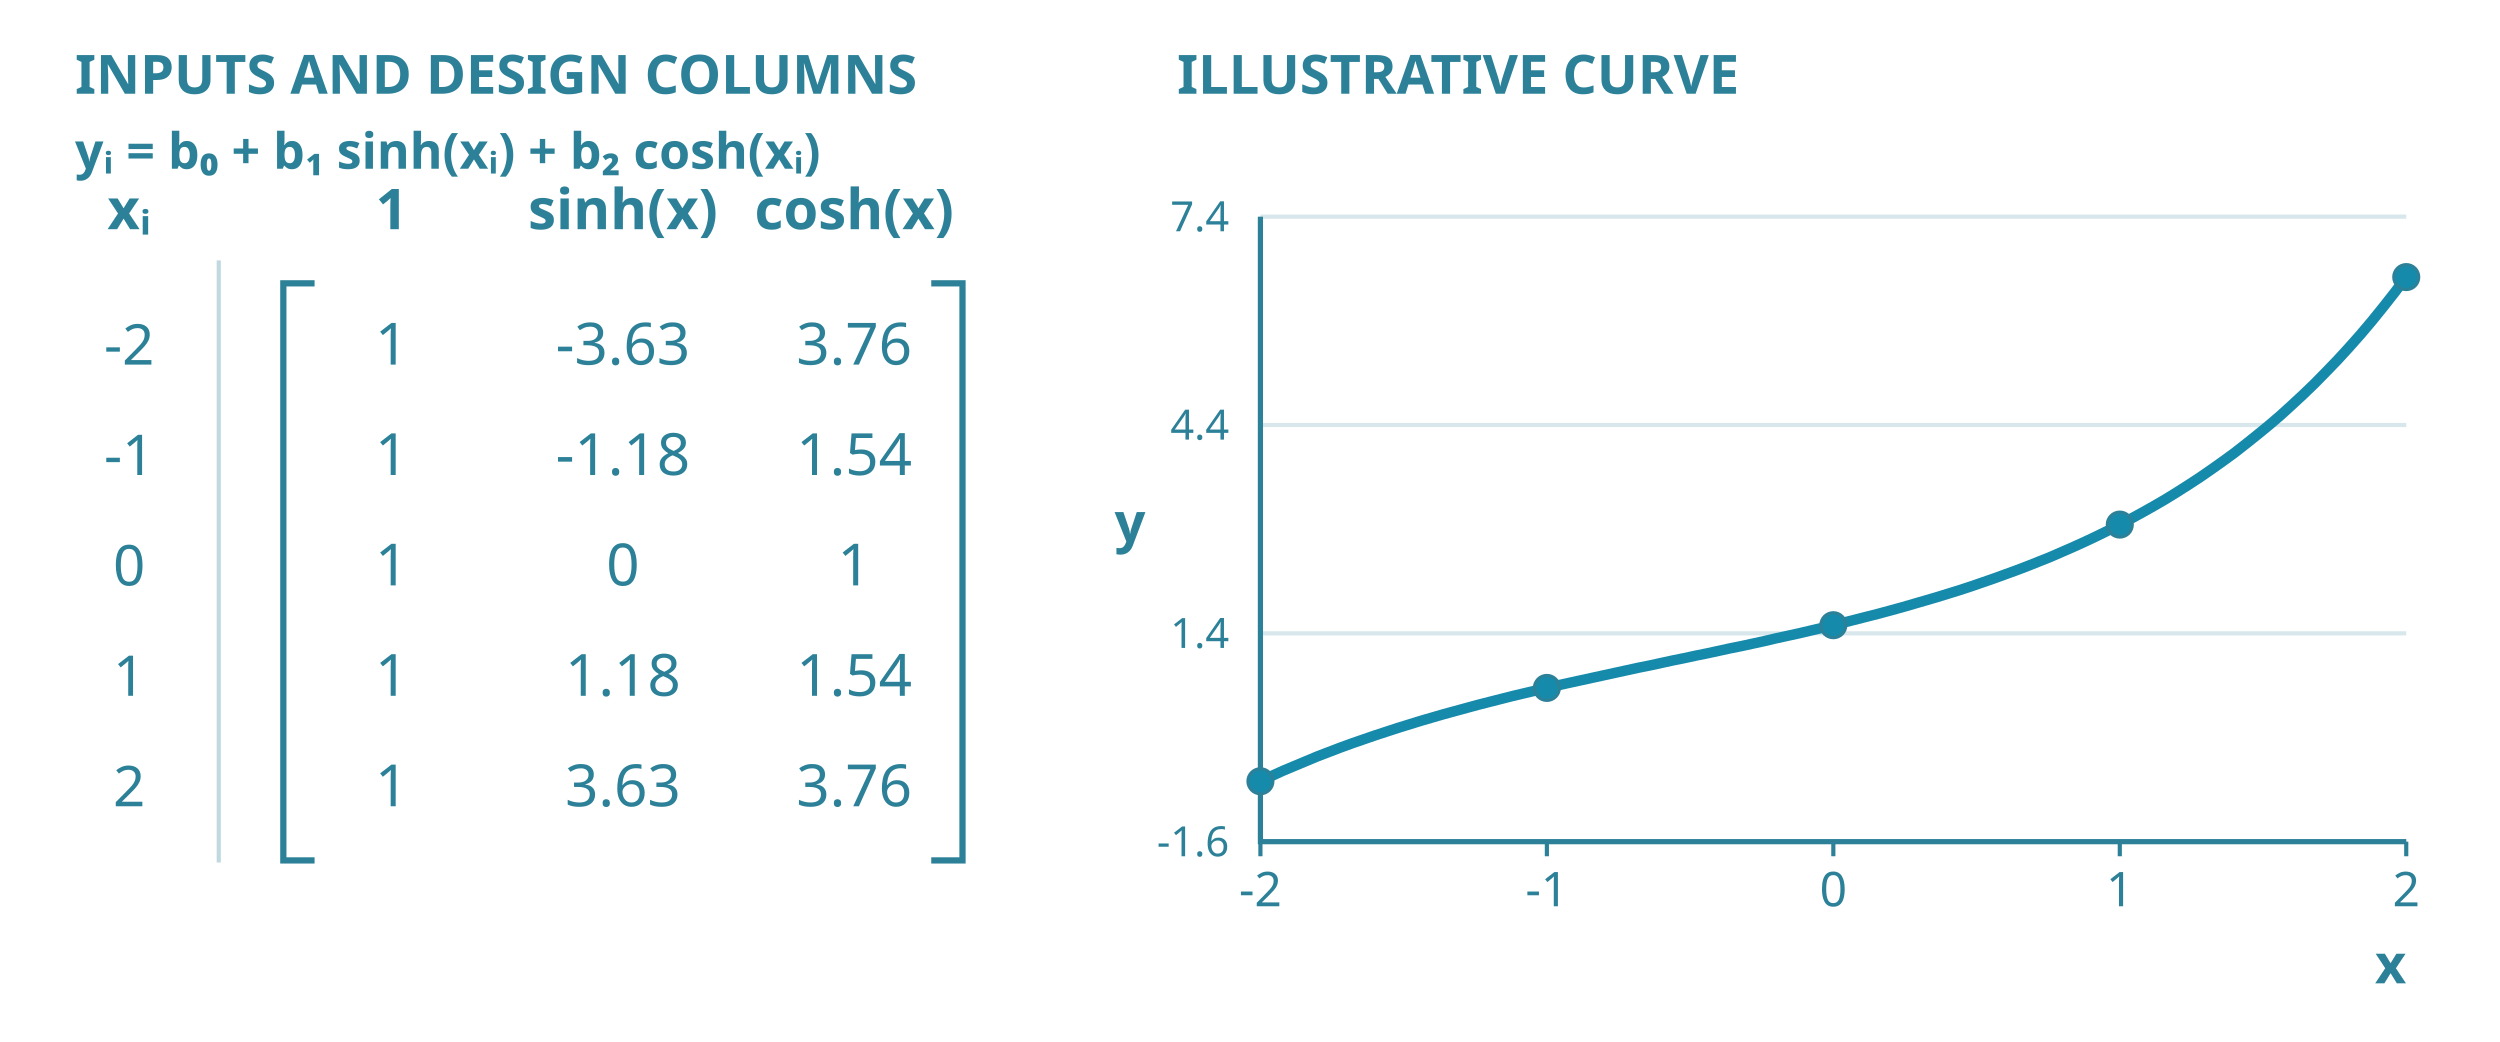
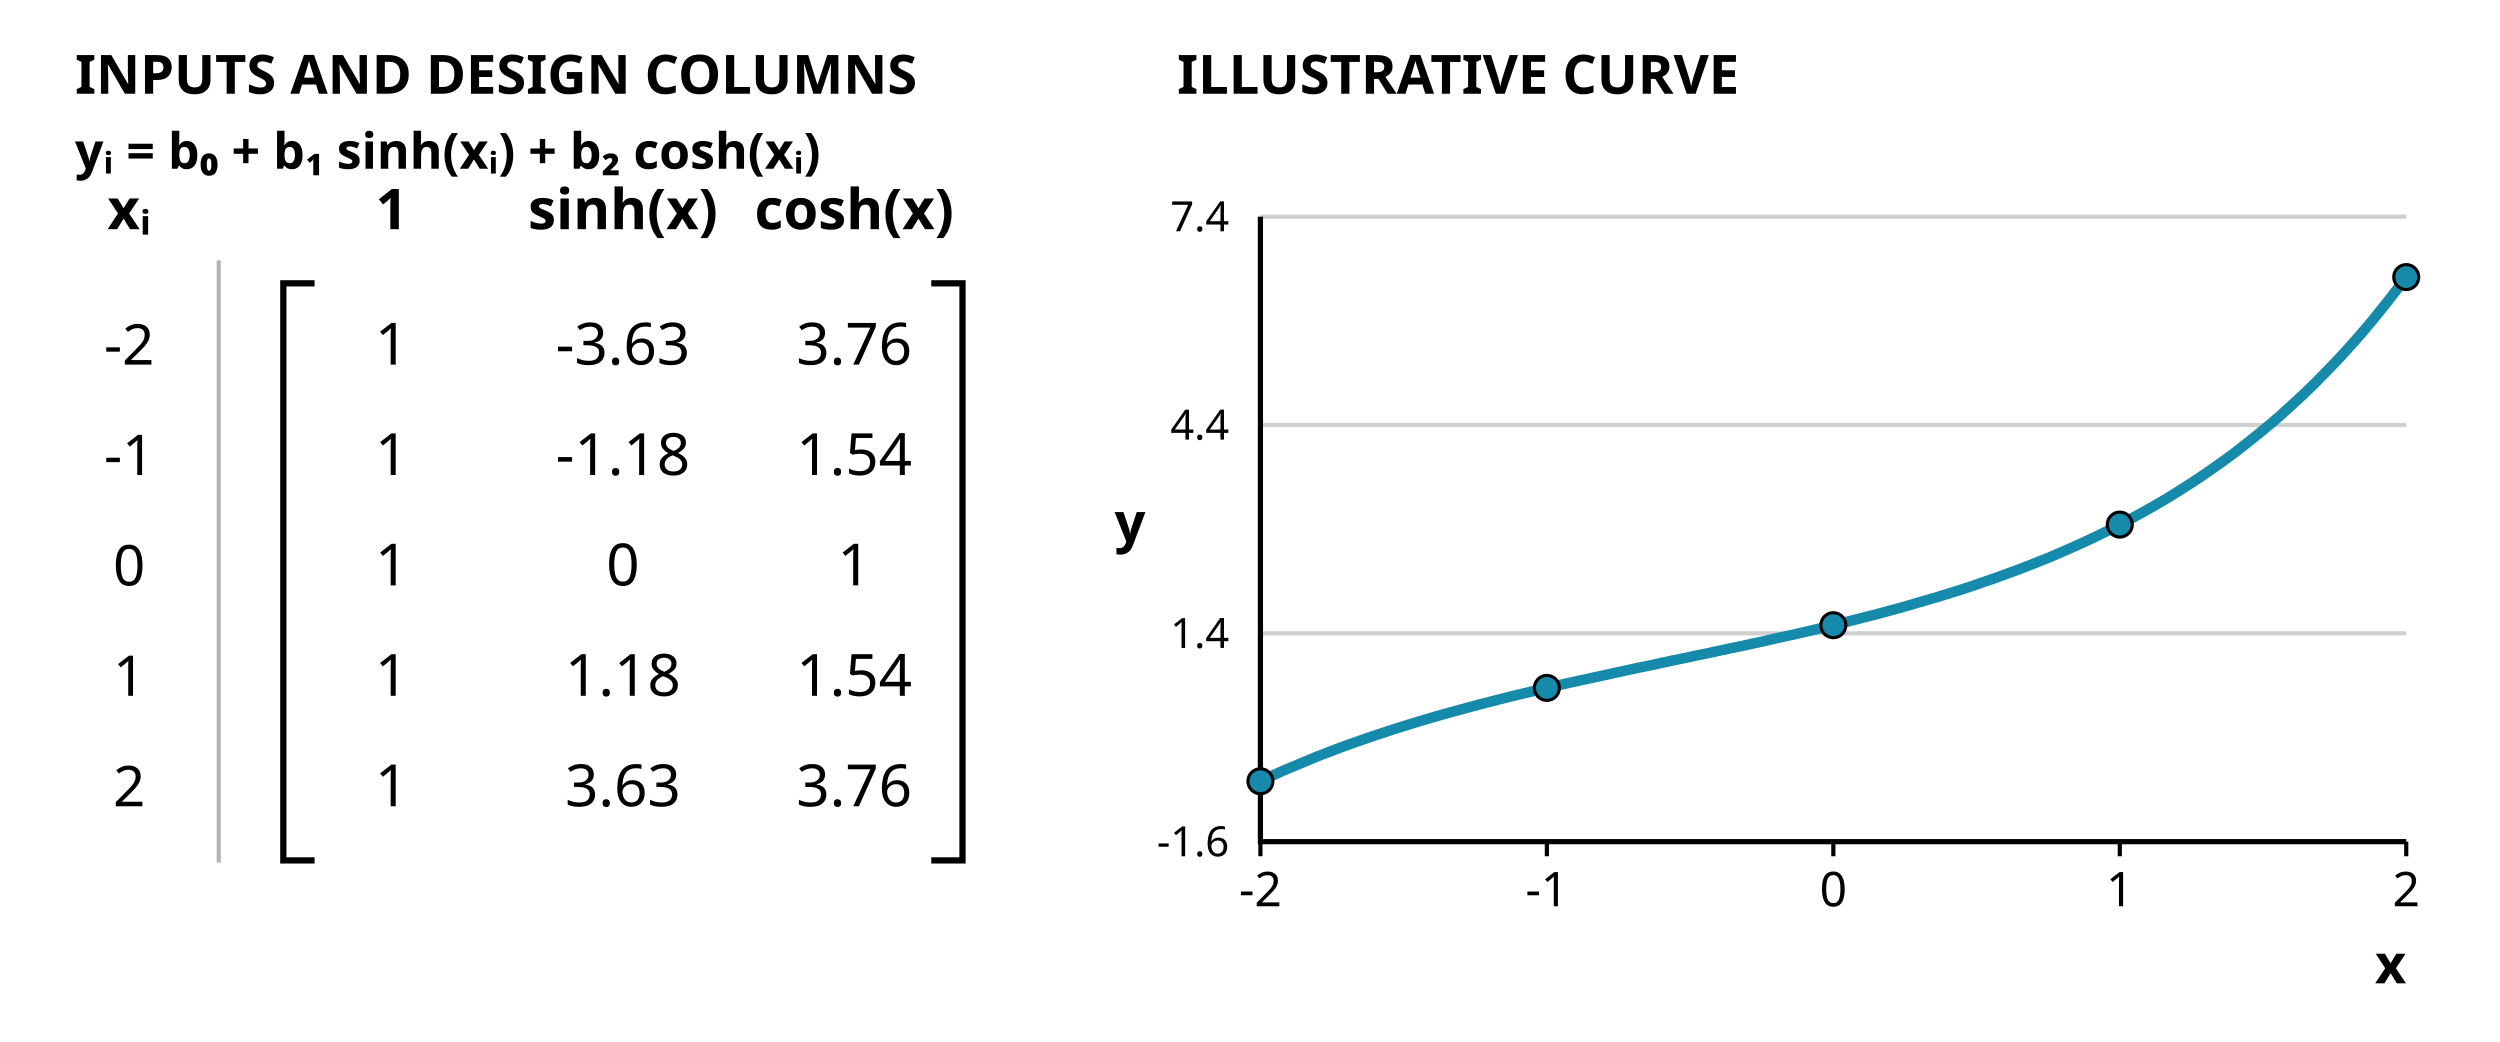
- <svg xmlns="http://www.w3.org/2000/svg" viewBox="0 0 1200 500">
-   <g fill="#2c8198" font-family="system-ui, sans-serif">
+ <svg xmlns="http://www.w3.org/2000/svg" style="color-scheme: light dark; color: light-dark(#172a3b, #e3edf7)" viewBox="0 0 1200 500">
+   <g fill="currentColor" font-family="system-ui, sans-serif">
    <text x="36.0" y="45.0" text-anchor="start" font-size="26" font-weight="700">INPUTS AND DESIGN COLUMNS</text>
    <text x="36" y="81" font-size="24" font-weight="600">yᵢ = b₀ + b₁ sinh(xᵢ) + b₂ cosh(xᵢ)</text>
    <text x="565.0" y="45.0" text-anchor="start" font-size="26" font-weight="700">ILLUSTRATIVE CURVE</text>
    <text x="62.0" y="110.0" text-anchor="middle" font-size="27" font-weight="700">xᵢ</text>
-     <path d="M 151 136 H 136 V 413 H 151 M 447 136 H 462 V 413 H 447" stroke="#2c8198" stroke-width="3" opacity="1" fill="none" />
-     <path d="M 105 125 V 414" stroke="#2c8198" stroke-width="2" opacity="0.3" fill="none" />
+     <path d="M 151 136 H 136 V 413 H 151 M 447 136 H 462 V 413 H 447" stroke="currentColor" stroke-width="3" opacity="1" fill="none" />
+     <path d="M 105 125 V 414" stroke="currentColor" stroke-width="2" opacity="0.3" fill="none" />
    <text x="188.0" y="110.0" text-anchor="middle" font-size="27" font-weight="700">1</text>
    <text x="299.0" y="110.0" text-anchor="middle" font-size="27" font-weight="700">sinh(x)</text>
    <text x="410.0" y="110.0" text-anchor="middle" font-size="27" font-weight="700">cosh(x)</text>
    <text x="62.0" y="175.0" text-anchor="middle" font-size="27" font-weight="400">-2</text>
    <text x="188.0" y="175.0" text-anchor="middle" font-size="28" font-weight="400">1</text>
    <text x="299.0" y="175.0" text-anchor="middle" font-size="28" font-weight="400">-3.63</text>
    <text x="410.0" y="175.0" text-anchor="middle" font-size="28" font-weight="400">3.76</text>
    <text x="62.0" y="228.0" text-anchor="middle" font-size="27" font-weight="400">-1</text>
    <text x="188.0" y="228.0" text-anchor="middle" font-size="28" font-weight="400">1</text>
    <text x="299.0" y="228.0" text-anchor="middle" font-size="28" font-weight="400">-1.18</text>
    <text x="410.0" y="228.0" text-anchor="middle" font-size="28" font-weight="400">1.54</text>
    <text x="62.0" y="281.0" text-anchor="middle" font-size="27" font-weight="400">0</text>
    <text x="188.0" y="281.0" text-anchor="middle" font-size="28" font-weight="400">1</text>
    <text x="299.0" y="281.0" text-anchor="middle" font-size="28" font-weight="400">0</text>
    <text x="410.0" y="281.0" text-anchor="middle" font-size="28" font-weight="400">1</text>
    <text x="62.0" y="334.0" text-anchor="middle" font-size="27" font-weight="400">1</text>
    <text x="188.0" y="334.0" text-anchor="middle" font-size="28" font-weight="400">1</text>
    <text x="299.0" y="334.0" text-anchor="middle" font-size="28" font-weight="400">1.18</text>
    <text x="410.0" y="334.0" text-anchor="middle" font-size="28" font-weight="400">1.54</text>
    <text x="62.0" y="387.0" text-anchor="middle" font-size="27" font-weight="400">2</text>
    <text x="188.0" y="387.0" text-anchor="middle" font-size="28" font-weight="400">1</text>
    <text x="299.0" y="387.0" text-anchor="middle" font-size="28" font-weight="400">3.63</text>
    <text x="410.0" y="387.0" text-anchor="middle" font-size="28" font-weight="400">3.76</text>
-     <path d="M 605 104 V 404 H 1155" stroke="#2c8198" stroke-width="2.5" opacity="1" fill="none" />
-     <path d="M 605 404.0 H 1155" stroke="#2c8198" stroke-width="2" opacity="0.19" fill="none" />
+     <path d="M 605 104 V 404 H 1155" stroke="currentColor" stroke-width="2.5" opacity="1" fill="none" />
+     <path d="M 605 404.0 H 1155" stroke="currentColor" stroke-width="2" opacity="0.19" fill="none" />
    <text x="590.0" y="411.0" text-anchor="end" font-size="20" font-weight="400">-1.6</text>
-     <path d="M 605 304.0 H 1155" stroke="#2c8198" stroke-width="2" opacity="0.19" fill="none" />
+     <path d="M 605 304.0 H 1155" stroke="currentColor" stroke-width="2" opacity="0.19" fill="none" />
    <text x="590.0" y="311.0" text-anchor="end" font-size="20" font-weight="400">1.4</text>
-     <path d="M 605 204.0 H 1155" stroke="#2c8198" stroke-width="2" opacity="0.19" fill="none" />
+     <path d="M 605 204.0 H 1155" stroke="currentColor" stroke-width="2" opacity="0.19" fill="none" />
    <text x="590.0" y="211.0" text-anchor="end" font-size="20" font-weight="400">4.4</text>
-     <path d="M 605 104.0 H 1155" stroke="#2c8198" stroke-width="2" opacity="0.19" fill="none" />
+     <path d="M 605 104.0 H 1155" stroke="currentColor" stroke-width="2" opacity="0.19" fill="none" />
    <text x="590.0" y="111.0" text-anchor="end" font-size="20" font-weight="400">7.4</text>
-     <path d="M 605.0 404 v 7" stroke="#2c8198" stroke-width="2" opacity="1" fill="none" />
+     <path d="M 605.0 404 v 7" stroke="currentColor" stroke-width="2" opacity="1" fill="none" />
    <text x="605.0" y="435.0" text-anchor="middle" font-size="23" font-weight="400">-2</text>
-     <path d="M 742.5 404 v 7" stroke="#2c8198" stroke-width="2" opacity="1" fill="none" />
+     <path d="M 742.5 404 v 7" stroke="currentColor" stroke-width="2" opacity="1" fill="none" />
    <text x="742.5" y="435.0" text-anchor="middle" font-size="23" font-weight="400">-1</text>
-     <path d="M 880.0 404 v 7" stroke="#2c8198" stroke-width="2" opacity="1" fill="none" />
+     <path d="M 880.0 404 v 7" stroke="currentColor" stroke-width="2" opacity="1" fill="none" />
    <text x="880.0" y="435.0" text-anchor="middle" font-size="23" font-weight="400">0</text>
-     <path d="M 1017.5 404 v 7" stroke="#2c8198" stroke-width="2" opacity="1" fill="none" />
+     <path d="M 1017.5 404 v 7" stroke="currentColor" stroke-width="2" opacity="1" fill="none" />
    <text x="1017.5" y="435.0" text-anchor="middle" font-size="23" font-weight="400">1</text>
-     <path d="M 1155.0 404 v 7" stroke="#2c8198" stroke-width="2" opacity="1" fill="none" />
+     <path d="M 1155.0 404 v 7" stroke="currentColor" stroke-width="2" opacity="1" fill="none" />
    <text x="1155.0" y="435.0" text-anchor="middle" font-size="23" font-weight="400">2</text>
    <text x="535.0" y="260.0" text-anchor="start" font-size="26" font-weight="700">y</text>
    <text x="1155.0" y="472.0" text-anchor="end" font-size="26" font-weight="700">x</text>
    <path d="M 605.0 375.0 L 610.5 372.4 L 616.0 369.9 L 621.5 367.6 L 627.0 365.3 L 632.5 363.0 L 638.0 360.9 L 643.5 358.8 L 649.0 356.8 L 654.5 354.9 L 660.0 353.0 L 665.5 351.2 L 671.0 349.4 L 676.5 347.7 L 682.0 346.0 L 687.5 344.4 L 693.0 342.8 L 698.5 341.3 L 704.0 339.8 L 709.5 338.3 L 715.0 336.9 L 720.5 335.5 L 726.0 334.1 L 731.5 332.8 L 737.0 331.5 L 742.5 330.2 L 748.0 328.9 L 753.5 327.7 L 759.0 326.5 L 764.5 325.3 L 770.0 324.1 L 775.5 322.9 L 781.0 321.7 L 786.5 320.5 L 792.0 319.4 L 797.5 318.2 L 803.0 317.0 L 808.5 315.9 L 814.0 314.7 L 819.5 313.6 L 825.0 312.4 L 830.5 311.2 L 836.0 310.1 L 841.5 308.9 L 847.0 307.7 L 852.5 306.4 L 858.0 305.2 L 863.5 304.0 L 869.0 302.7 L 874.5 301.4 L 880.0 300.1 L 885.5 298.7 L 891.0 297.3 L 896.5 295.9 L 902.0 294.5 L 907.5 293.0 L 913.0 291.5 L 918.5 289.9 L 924.0 288.3 L 929.5 286.7 L 935.0 285.0 L 940.5 283.3 L 946.0 281.5 L 951.5 279.6 L 957.0 277.7 L 962.5 275.7 L 968.0 273.7 L 973.5 271.6 L 979.0 269.4 L 984.5 267.2 L 990.0 264.8 L 995.5 262.4 L 1001.0 259.9 L 1006.5 257.3 L 1012.0 254.6 L 1017.5 251.8 L 1023.0 248.9 L 1028.5 245.9 L 1034.0 242.8 L 1039.5 239.6 L 1045.0 236.2 L 1050.5 232.7 L 1056.0 229.1 L 1061.5 225.3 L 1067.0 221.4 L 1072.5 217.4 L 1078.0 213.1 L 1083.5 208.7 L 1089.0 204.2 L 1094.5 199.5 L 1100.0 194.5 L 1105.5 189.4 L 1111.0 184.1 L 1116.5 178.5 L 1122.0 172.8 L 1127.5 166.8 L 1133.0 160.6 L 1138.5 154.1 L 1144.0 147.3 L 1149.5 140.3 L 1155.0 133.0" stroke="#168aaa" stroke-width="5" opacity="1" fill="none" />
-     <circle cx="605.0" cy="375.0" r="6" fill="#168aaa" stroke="#2c8198" stroke-width="1.5" />
-     <circle cx="742.5" cy="330.2" r="6" fill="#168aaa" stroke="#2c8198" stroke-width="1.5" />
-     <circle cx="880.0" cy="300.1" r="6" fill="#168aaa" stroke="#2c8198" stroke-width="1.5" />
-     <circle cx="1017.5" cy="251.8" r="6" fill="#168aaa" stroke="#2c8198" stroke-width="1.5" />
-     <circle cx="1155.0" cy="133.0" r="6" fill="#168aaa" stroke="#2c8198" stroke-width="1.5" />
+     <circle cx="605.0" cy="375.0" r="6" fill="#168aaa" stroke="currentColor" stroke-width="1.5" />
+     <circle cx="742.5" cy="330.2" r="6" fill="#168aaa" stroke="currentColor" stroke-width="1.5" />
+     <circle cx="880.0" cy="300.1" r="6" fill="#168aaa" stroke="currentColor" stroke-width="1.5" />
+     <circle cx="1017.5" cy="251.8" r="6" fill="#168aaa" stroke="currentColor" stroke-width="1.5" />
+     <circle cx="1155.0" cy="133.0" r="6" fill="#168aaa" stroke="currentColor" stroke-width="1.5" />
  </g>
</svg>
